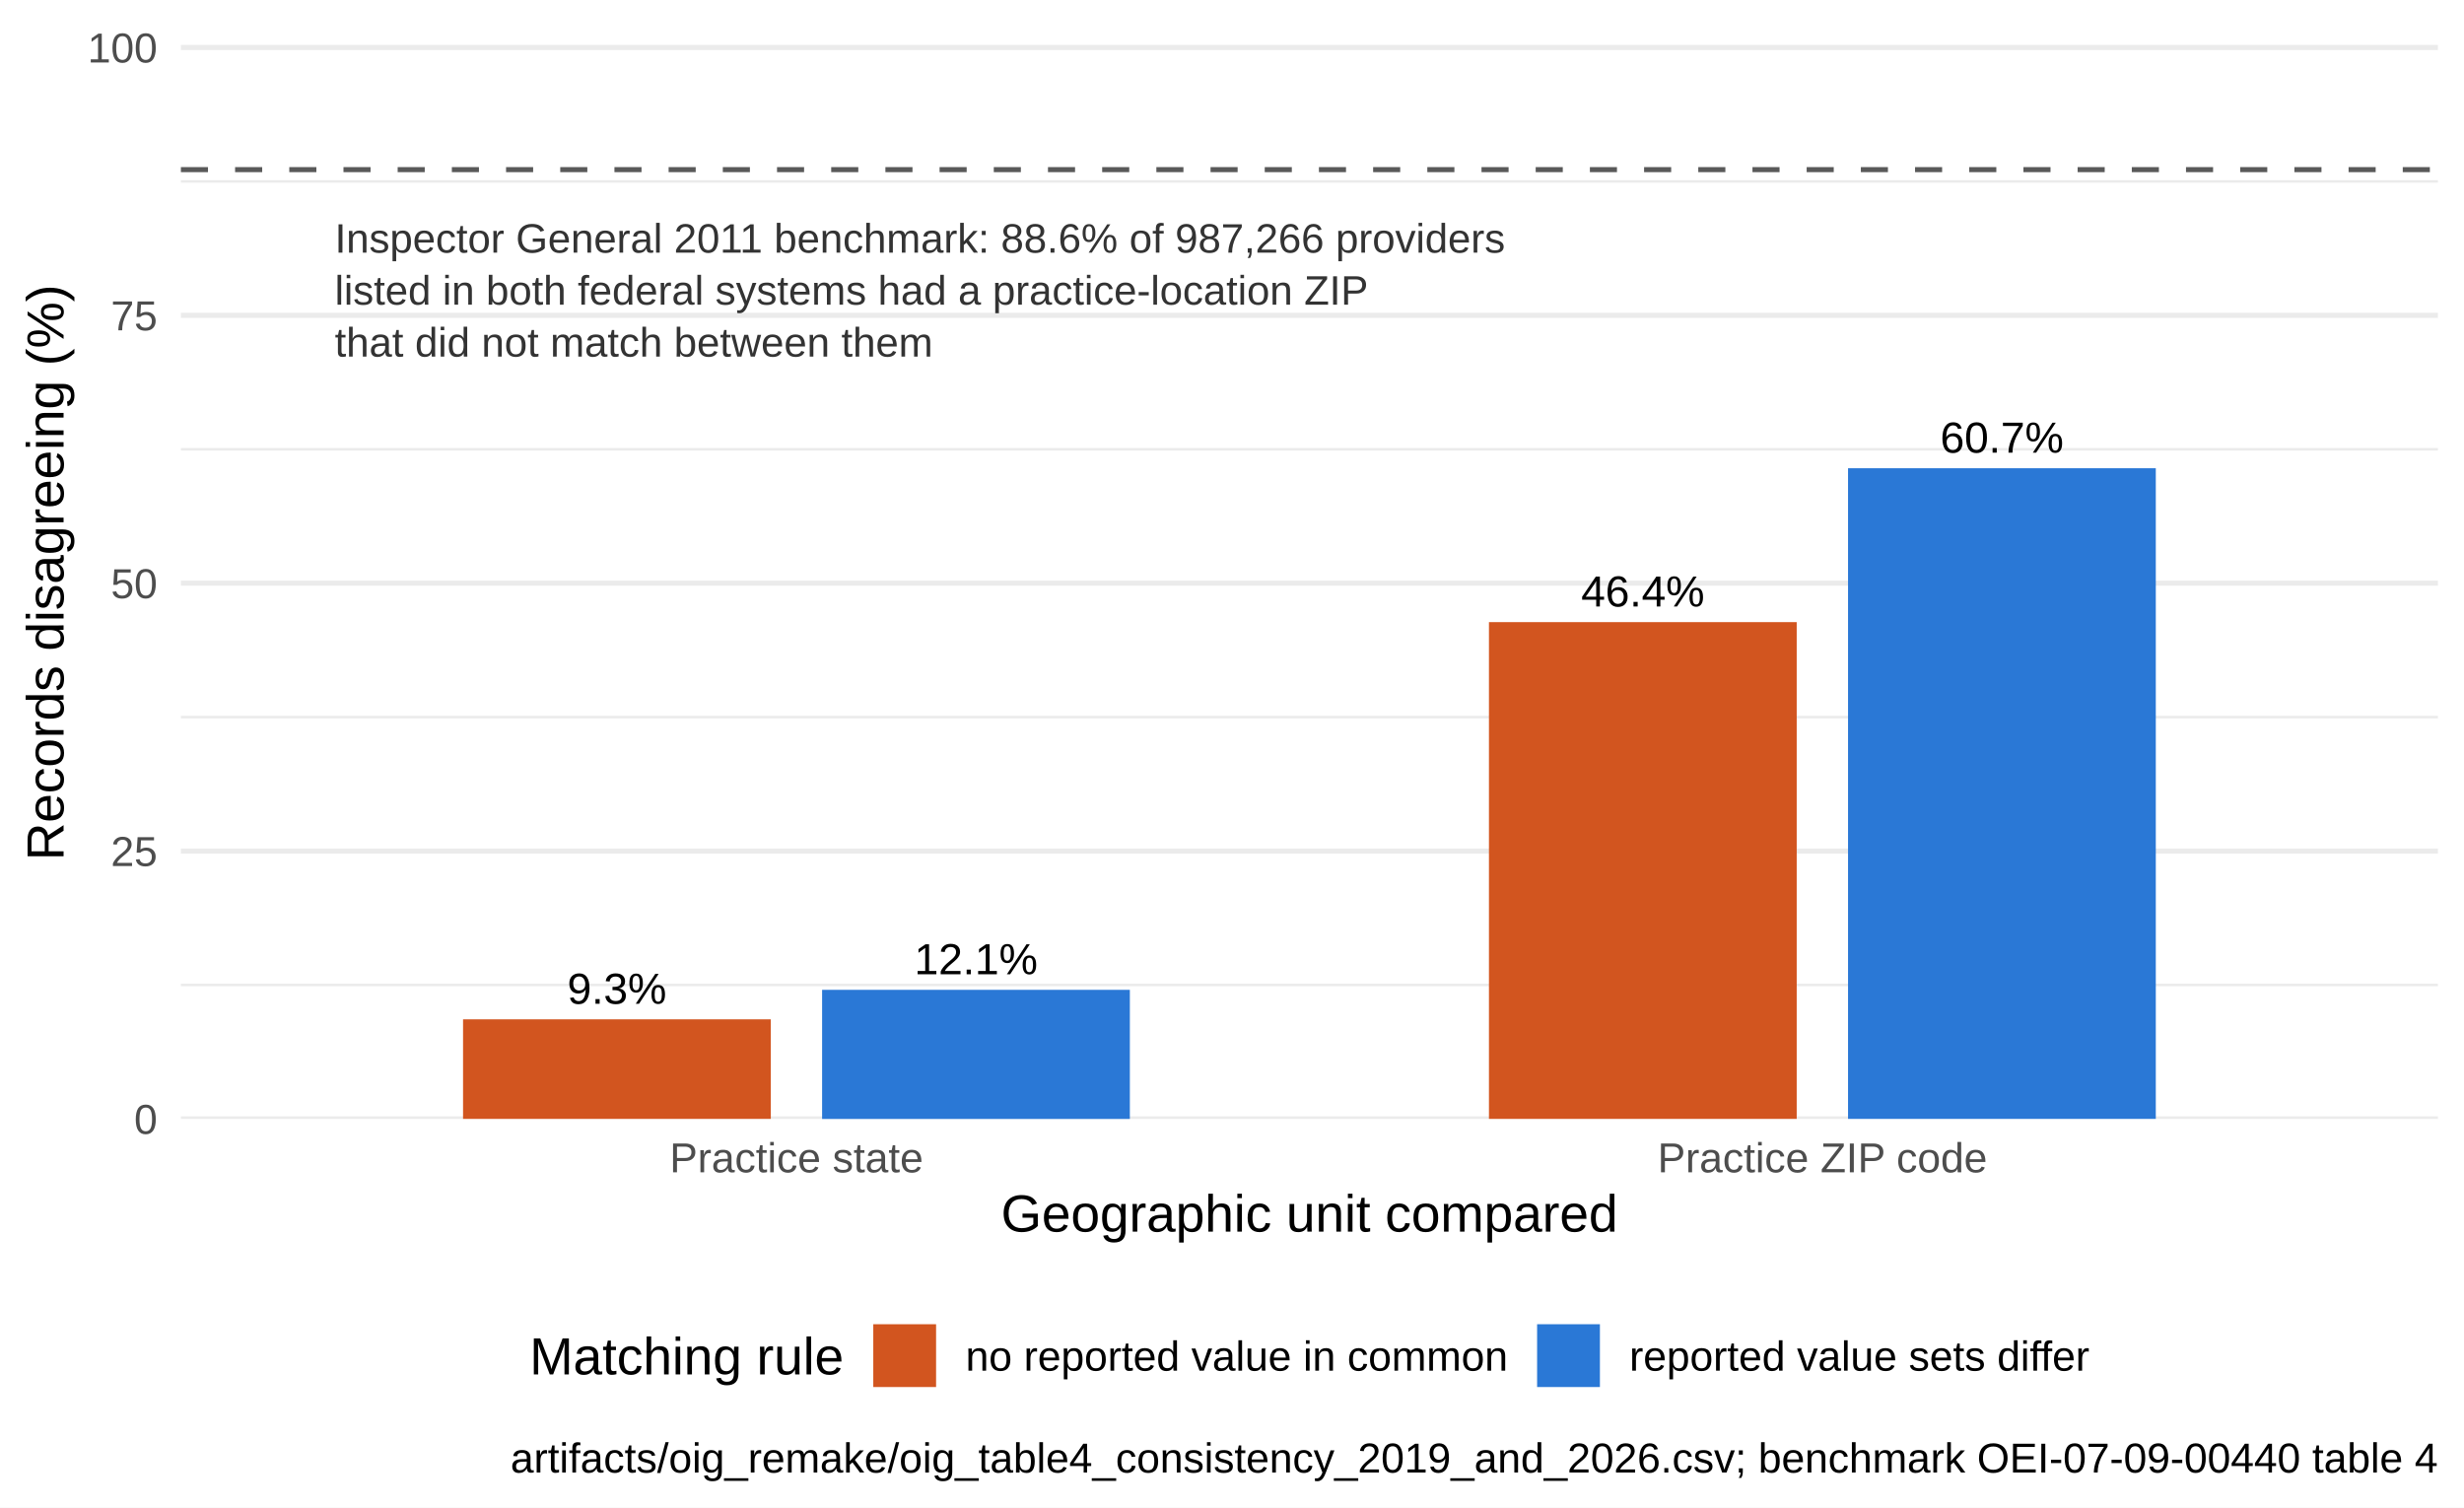
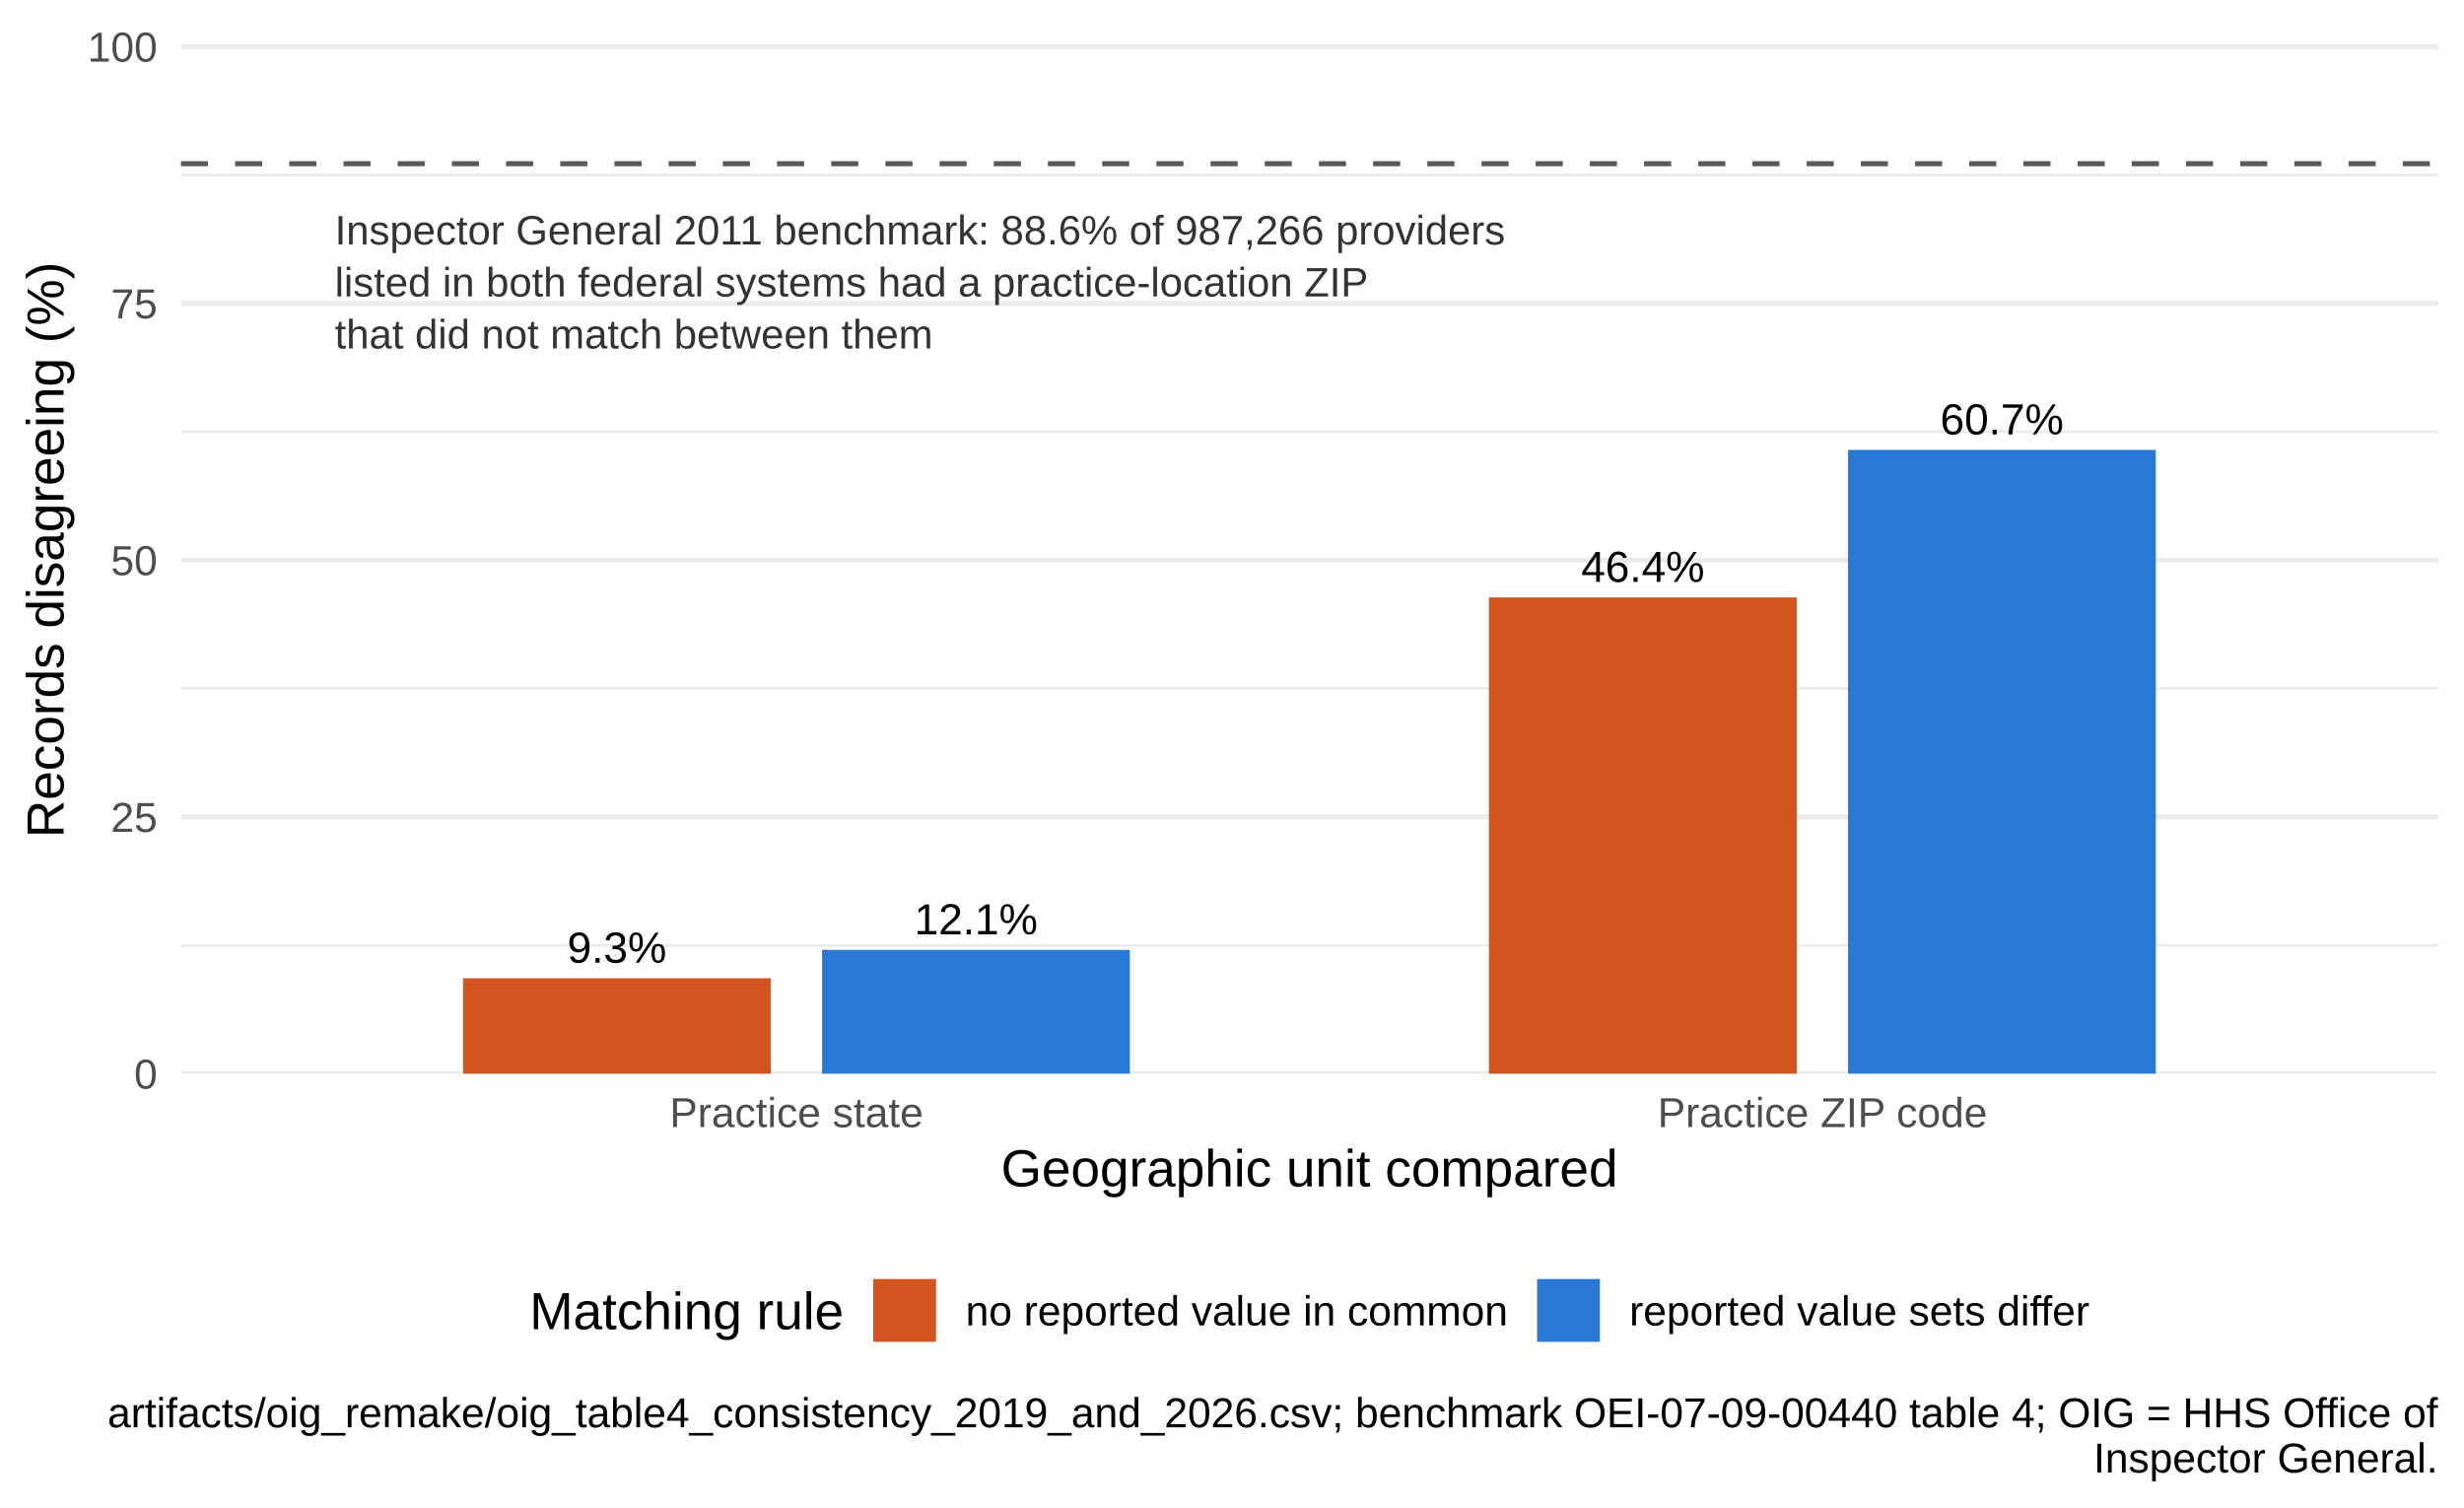
<svg xmlns="http://www.w3.org/2000/svg" width="612.00pt" height="374.40pt" viewBox="0 0 612.00 374.40">
  <g class="svglite">
    <defs>
      <style type="text/css">
    .svglite line, .svglite polyline, .svglite polygon, .svglite path, .svglite rect, .svglite circle {
      fill: none;
      stroke: #000000;
      stroke-linecap: round;
      stroke-linejoin: round;
      stroke-miterlimit: 10.00;
    }
    .svglite text {
      white-space: pre;
    }
    .svglite g.glyphgroup path {
      fill: inherit;
      stroke: none;
    }
  </style>
    </defs>
    <rect width="100%" height="100%" style="stroke: none; fill: #FFFFFF;" />
    <defs>
      <clipPath id="cpMC4wMHw2MTIuMDB8MC4wMHwzNzQuNDA=">
        <rect x="0.00" y="0.00" width="612.00" height="374.40" />
      </clipPath>
    </defs>
    <g clip-path="url(#cpMC4wMHw2MTIuMDB8MC4wMHwzNzQuNDA=)">
      <rect x="0" y="0.00" width="612.00" height="374.40" style="stroke-width: 1.26; stroke: none; fill: #FFFFFF;" />
    </g>
    <defs>
-       <clipPath id="cpNDQuOTN8NjA1LjUyfDYuNDh8Mjc3Ljkw">
-         <rect x="44.93" y="6.48" width="560.59" height="271.43" />
+       <clipPath id="cpNDQuOTN8NjA1LjUyfDYuNDh8MjY2LjY3">
+         <rect x="44.93" y="6.48" width="560.59" height="260.19" />
      </clipPath>
    </defs>
-     <g clip-path="url(#cpNDQuOTN8NjA1LjUyfDYuNDh8Mjc3Ljkw)">
-       <polyline points="44.93,244.64 605.52,244.64 " style="stroke-width: 0.63; stroke: #EBEBEB; stroke-linecap: butt;" />
-       <polyline points="44.93,178.11 605.52,178.11 " style="stroke-width: 0.63; stroke: #EBEBEB; stroke-linecap: butt;" />
-       <polyline points="44.93,111.59 605.52,111.59 " style="stroke-width: 0.63; stroke: #EBEBEB; stroke-linecap: butt;" />
-       <polyline points="44.93,45.06 605.52,45.06 " style="stroke-width: 0.63; stroke: #EBEBEB; stroke-linecap: butt;" />
-       <polyline points="44.93,277.90 605.52,277.90 " style="stroke-width: 1.26; stroke: #EBEBEB; stroke-linecap: butt;" />
-       <polyline points="44.93,211.38 605.52,211.38 " style="stroke-width: 1.26; stroke: #EBEBEB; stroke-linecap: butt;" />
-       <polyline points="44.93,144.85 605.52,144.85 " style="stroke-width: 1.26; stroke: #EBEBEB; stroke-linecap: butt;" />
-       <polyline points="44.93,78.32 605.52,78.32 " style="stroke-width: 1.26; stroke: #EBEBEB; stroke-linecap: butt;" />
-       <polyline points="44.93,11.80 605.52,11.80 " style="stroke-width: 1.26; stroke: #EBEBEB; stroke-linecap: butt;" />
-       <rect x="369.82" y="154.51" width="76.44" height="123.39" style="stroke-width: 1.26; stroke: none; stroke-linecap: butt; stroke-linejoin: miter; fill: #D2551F;" />
-       <rect x="459.01" y="116.30" width="76.44" height="161.60" style="stroke-width: 1.26; stroke: none; stroke-linecap: butt; stroke-linejoin: miter; fill: #2A78D6;" />
-       <rect x="115.01" y="253.18" width="76.44" height="24.72" style="stroke-width: 1.26; stroke: none; stroke-linecap: butt; stroke-linejoin: miter; fill: #D2551F;" />
-       <rect x="204.19" y="245.84" width="76.44" height="32.07" style="stroke-width: 1.26; stroke: none; stroke-linecap: butt; stroke-linejoin: miter; fill: #2A78D6;" />
-       <line x1="44.93" y1="42.13" x2="605.52" y2="42.13" style="stroke-width: 1.26; stroke: #595959; stroke-dasharray: 6.73,6.73; stroke-linecap: butt;" />
-       <text x="83.15" y="62.76" style="font-size: 10.24px;fill: #333333; font-family: &quot;Arial&quot;;" textLength="290.44px" lengthAdjust="spacingAndGlyphs">Inspector General 2011 benchmark: 88.6% of 987,266 providers</text>
-       <text x="83.15" y="75.67" style="font-size: 10.24px;fill: #333333; font-family: &quot;Arial&quot;;" textLength="256.58px" lengthAdjust="spacingAndGlyphs">listed in both federal systems had a practice-location ZIP</text>
-       <text x="83.15" y="88.57" style="font-size: 10.24px;fill: #333333; font-family: &quot;Arial&quot;;" textLength="148.45px" lengthAdjust="spacingAndGlyphs">that did not match between them</text>
-       <text x="408.04" y="150.64" text-anchor="middle" style="font-size: 10.81px; font-family: &quot;Arial&quot;;" textLength="30.59px" lengthAdjust="spacingAndGlyphs">46.4%</text>
-       <text x="497.23" y="112.43" text-anchor="middle" style="font-size: 10.81px; font-family: &quot;Arial&quot;;" textLength="30.59px" lengthAdjust="spacingAndGlyphs">60.7%</text>
-       <text x="153.23" y="249.31" text-anchor="middle" style="font-size: 10.81px; font-family: &quot;Arial&quot;;" textLength="24.59px" lengthAdjust="spacingAndGlyphs">9.3%</text>
-       <text x="242.41" y="241.97" text-anchor="middle" style="font-size: 10.81px; font-family: &quot;Arial&quot;;" textLength="30.59px" lengthAdjust="spacingAndGlyphs">12.1%</text>
+     <g clip-path="url(#cpNDQuOTN8NjA1LjUyfDYuNDh8MjY2LjY3)">
+       <polyline points="44.93,234.78 605.52,234.78 " style="stroke-width: 0.63; stroke: #EBEBEB; stroke-linecap: butt;" />
+       <polyline points="44.93,171.01 605.52,171.01 " style="stroke-width: 0.63; stroke: #EBEBEB; stroke-linecap: butt;" />
+       <polyline points="44.93,107.24 605.52,107.24 " style="stroke-width: 0.63; stroke: #EBEBEB; stroke-linecap: butt;" />
+       <polyline points="44.93,43.46 605.52,43.46 " style="stroke-width: 0.63; stroke: #EBEBEB; stroke-linecap: butt;" />
+       <polyline points="44.93,266.67 605.52,266.67 " style="stroke-width: 1.26; stroke: #EBEBEB; stroke-linecap: butt;" />
+       <polyline points="44.93,202.90 605.52,202.90 " style="stroke-width: 1.26; stroke: #EBEBEB; stroke-linecap: butt;" />
+       <polyline points="44.93,139.12 605.52,139.12 " style="stroke-width: 1.26; stroke: #EBEBEB; stroke-linecap: butt;" />
+       <polyline points="44.93,75.35 605.52,75.35 " style="stroke-width: 1.26; stroke: #EBEBEB; stroke-linecap: butt;" />
+       <polyline points="44.93,11.58 605.52,11.58 " style="stroke-width: 1.26; stroke: #EBEBEB; stroke-linecap: butt;" />
+       <rect x="369.82" y="148.38" width="76.44" height="118.29" style="stroke-width: 1.26; stroke: none; stroke-linecap: butt; stroke-linejoin: miter; fill: #D2551F;" />
+       <rect x="459.01" y="111.75" width="76.44" height="154.92" style="stroke-width: 1.26; stroke: none; stroke-linecap: butt; stroke-linejoin: miter; fill: #2A78D6;" />
+       <rect x="115.01" y="242.97" width="76.44" height="23.70" style="stroke-width: 1.26; stroke: none; stroke-linecap: butt; stroke-linejoin: miter; fill: #D2551F;" />
+       <rect x="204.19" y="235.93" width="76.44" height="30.74" style="stroke-width: 1.26; stroke: none; stroke-linecap: butt; stroke-linejoin: miter; fill: #2A78D6;" />
+       <line x1="44.93" y1="40.66" x2="605.52" y2="40.66" style="stroke-width: 1.26; stroke: #595959; stroke-dasharray: 6.73,6.73; stroke-linecap: butt;" />
+       <text x="83.15" y="60.73" style="font-size: 10.24px;fill: #333333; font-family: &quot;Arial&quot;;" textLength="290.44px" lengthAdjust="spacingAndGlyphs">Inspector General 2011 benchmark: 88.6% of 987,266 providers</text>
+       <text x="83.15" y="73.64" style="font-size: 10.24px;fill: #333333; font-family: &quot;Arial&quot;;" textLength="256.58px" lengthAdjust="spacingAndGlyphs">listed in both federal systems had a practice-location ZIP</text>
+       <text x="83.15" y="86.55" style="font-size: 10.24px;fill: #333333; font-family: &quot;Arial&quot;;" textLength="148.45px" lengthAdjust="spacingAndGlyphs">that did not match between them</text>
+       <text x="408.04" y="144.52" text-anchor="middle" style="font-size: 10.81px; font-family: &quot;Arial&quot;;" textLength="30.59px" lengthAdjust="spacingAndGlyphs">46.4%</text>
+       <text x="497.23" y="107.89" text-anchor="middle" style="font-size: 10.81px; font-family: &quot;Arial&quot;;" textLength="30.59px" lengthAdjust="spacingAndGlyphs">60.7%</text>
+       <text x="153.23" y="239.10" text-anchor="middle" style="font-size: 10.81px; font-family: &quot;Arial&quot;;" textLength="24.59px" lengthAdjust="spacingAndGlyphs">9.3%</text>
+       <text x="242.41" y="232.06" text-anchor="middle" style="font-size: 10.81px; font-family: &quot;Arial&quot;;" textLength="30.59px" lengthAdjust="spacingAndGlyphs">12.1%</text>
    </g>
    <g clip-path="url(#cpMC4wMHw2MTIuMDB8MC4wMHwzNzQuNDA=)">
-       <text x="39.10" y="281.62" text-anchor="end" style="font-size: 10.40px;fill: #4D4D4D; font-family: &quot;Arial&quot;;" textLength="5.78px" lengthAdjust="spacingAndGlyphs">0</text>
-       <text x="39.10" y="215.09" text-anchor="end" style="font-size: 10.40px;fill: #4D4D4D; font-family: &quot;Arial&quot;;" textLength="11.56px" lengthAdjust="spacingAndGlyphs">25</text>
-       <text x="39.10" y="148.57" text-anchor="end" style="font-size: 10.40px;fill: #4D4D4D; font-family: &quot;Arial&quot;;" textLength="11.56px" lengthAdjust="spacingAndGlyphs">50</text>
-       <text x="39.10" y="82.04" text-anchor="end" style="font-size: 10.40px;fill: #4D4D4D; font-family: &quot;Arial&quot;;" textLength="11.56px" lengthAdjust="spacingAndGlyphs">75</text>
-       <text x="39.10" y="15.52" text-anchor="end" style="font-size: 10.40px;fill: #4D4D4D; font-family: &quot;Arial&quot;;" textLength="17.34px" lengthAdjust="spacingAndGlyphs">100</text>
-       <text x="197.82" y="291.17" text-anchor="middle" style="font-size: 10.40px;fill: #4D4D4D; font-family: &quot;Arial&quot;;" textLength="63.00px" lengthAdjust="spacingAndGlyphs">Practice state</text>
-       <text x="452.64" y="291.17" text-anchor="middle" style="font-size: 10.40px;fill: #4D4D4D; font-family: &quot;Arial&quot;;" textLength="81.88px" lengthAdjust="spacingAndGlyphs">Practice ZIP code</text>
-       <text x="325.23" y="305.90" text-anchor="middle" style="font-size: 13.00px; font-family: &quot;Arial&quot;;" textLength="153.25px" lengthAdjust="spacingAndGlyphs">Geographic unit compared</text>
-       <text transform="translate(15.79,142.19) rotate(-90)" text-anchor="middle" style="font-size: 13.00px; font-family: &quot;Arial&quot;;" textLength="143.11px" lengthAdjust="spacingAndGlyphs">Records disagreeing (%)</text>
-       <text x="131.53" y="341.36" style="font-size: 13.00px; font-family: &quot;Arial&quot;;" textLength="78.06px" lengthAdjust="spacingAndGlyphs">Matching rule</text>
-       <rect x="216.90" y="328.90" width="15.60" height="15.60" style="stroke-width: 1.26; stroke: none; stroke-linecap: butt; stroke-linejoin: miter; fill: #D2551F;" />
-       <rect x="381.78" y="328.90" width="15.60" height="15.60" style="stroke-width: 1.26; stroke: none; stroke-linecap: butt; stroke-linejoin: miter; fill: #2A78D6;" />
-       <text x="239.82" y="340.43" style="font-size: 10.40px; font-family: &quot;Arial&quot;;" textLength="134.64px" lengthAdjust="spacingAndGlyphs">no reported value in common</text>
-       <text x="404.69" y="340.43" style="font-size: 10.40px; font-family: &quot;Arial&quot;;" textLength="114.23px" lengthAdjust="spacingAndGlyphs">reported value sets differ</text>
-       <text x="605.52" y="365.74" text-anchor="end" style="font-size: 10.40px; font-family: &quot;Arial&quot;;" textLength="478.55px" lengthAdjust="spacingAndGlyphs">artifacts/oig_remake/oig_table4_consistency_2019_and_2026.csv; benchmark OEI-07-09-00440 table 4</text>
+       <text x="39.10" y="270.39" text-anchor="end" style="font-size: 10.40px;fill: #4D4D4D; font-family: &quot;Arial&quot;;" textLength="5.78px" lengthAdjust="spacingAndGlyphs">0</text>
+       <text x="39.10" y="206.62" text-anchor="end" style="font-size: 10.40px;fill: #4D4D4D; font-family: &quot;Arial&quot;;" textLength="11.56px" lengthAdjust="spacingAndGlyphs">25</text>
+       <text x="39.10" y="142.84" text-anchor="end" style="font-size: 10.40px;fill: #4D4D4D; font-family: &quot;Arial&quot;;" textLength="11.56px" lengthAdjust="spacingAndGlyphs">50</text>
+       <text x="39.10" y="79.07" text-anchor="end" style="font-size: 10.40px;fill: #4D4D4D; font-family: &quot;Arial&quot;;" textLength="11.56px" lengthAdjust="spacingAndGlyphs">75</text>
+       <text x="39.10" y="15.30" text-anchor="end" style="font-size: 10.40px;fill: #4D4D4D; font-family: &quot;Arial&quot;;" textLength="17.34px" lengthAdjust="spacingAndGlyphs">100</text>
+       <text x="197.82" y="279.94" text-anchor="middle" style="font-size: 10.40px;fill: #4D4D4D; font-family: &quot;Arial&quot;;" textLength="63.00px" lengthAdjust="spacingAndGlyphs">Practice state</text>
+       <text x="452.64" y="279.94" text-anchor="middle" style="font-size: 10.40px;fill: #4D4D4D; font-family: &quot;Arial&quot;;" textLength="81.88px" lengthAdjust="spacingAndGlyphs">Practice ZIP code</text>
+       <text x="325.23" y="294.67" text-anchor="middle" style="font-size: 13.00px; font-family: &quot;Arial&quot;;" textLength="153.25px" lengthAdjust="spacingAndGlyphs">Geographic unit compared</text>
+       <text transform="translate(15.79,136.57) rotate(-90)" text-anchor="middle" style="font-size: 13.00px; font-family: &quot;Arial&quot;;" textLength="143.11px" lengthAdjust="spacingAndGlyphs">Records disagreeing (%)</text>
+       <text x="131.53" y="330.13" style="font-size: 13.00px; font-family: &quot;Arial&quot;;" textLength="78.06px" lengthAdjust="spacingAndGlyphs">Matching rule</text>
+       <rect x="216.90" y="317.67" width="15.60" height="15.60" style="stroke-width: 1.26; stroke: none; stroke-linecap: butt; stroke-linejoin: miter; fill: #D2551F;" />
+       <rect x="381.78" y="317.67" width="15.60" height="15.60" style="stroke-width: 1.26; stroke: none; stroke-linecap: butt; stroke-linejoin: miter; fill: #2A78D6;" />
+       <text x="239.82" y="329.19" style="font-size: 10.40px; font-family: &quot;Arial&quot;;" textLength="134.64px" lengthAdjust="spacingAndGlyphs">no reported value in common</text>
+       <text x="404.69" y="329.19" style="font-size: 10.40px; font-family: &quot;Arial&quot;;" textLength="114.23px" lengthAdjust="spacingAndGlyphs">reported value sets differ</text>
+       <text x="605.52" y="354.50" text-anchor="end" style="font-size: 10.40px; font-family: &quot;Arial&quot;;" textLength="578.58px" lengthAdjust="spacingAndGlyphs">artifacts/oig_remake/oig_table4_consistency_2019_and_2026.csv; benchmark OEI-07-09-00440 table 4; OIG = HHS Office of</text>
+       <text x="605.52" y="365.74" text-anchor="end" style="font-size: 10.40px; font-family: &quot;Arial&quot;;" textLength="85.52px" lengthAdjust="spacingAndGlyphs">Inspector General.</text>
    </g>
  </g>
</svg>
